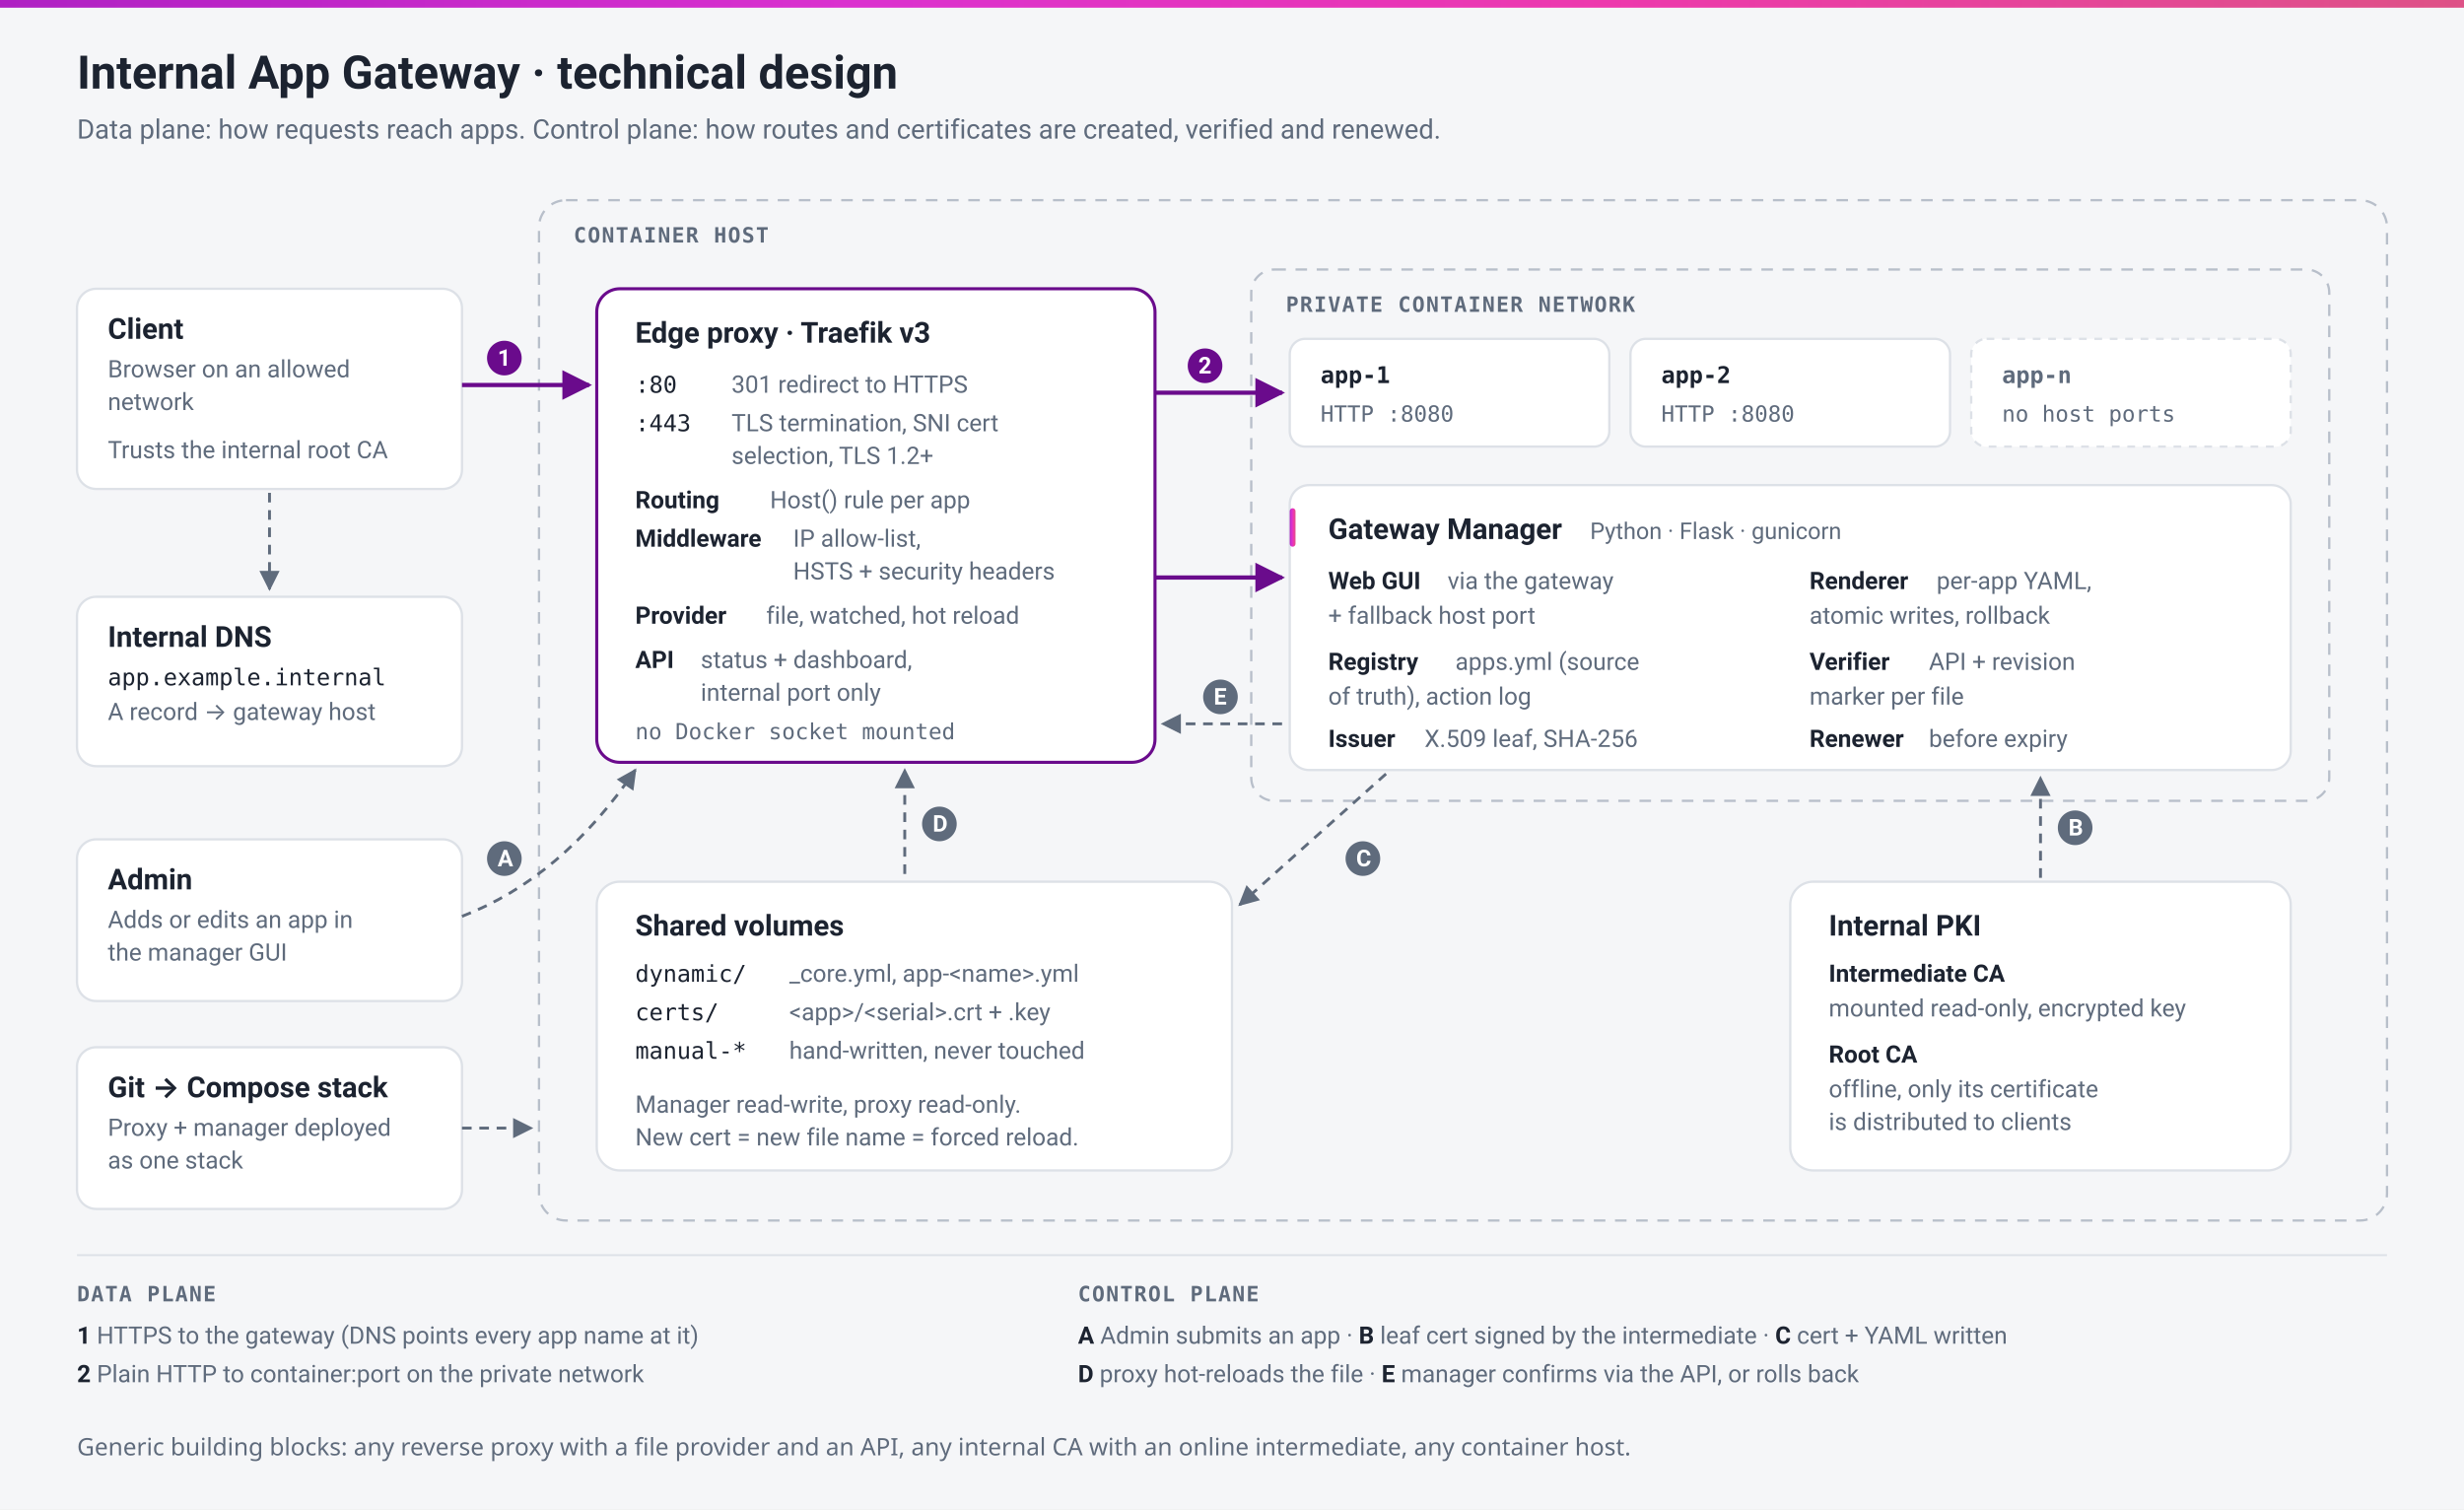
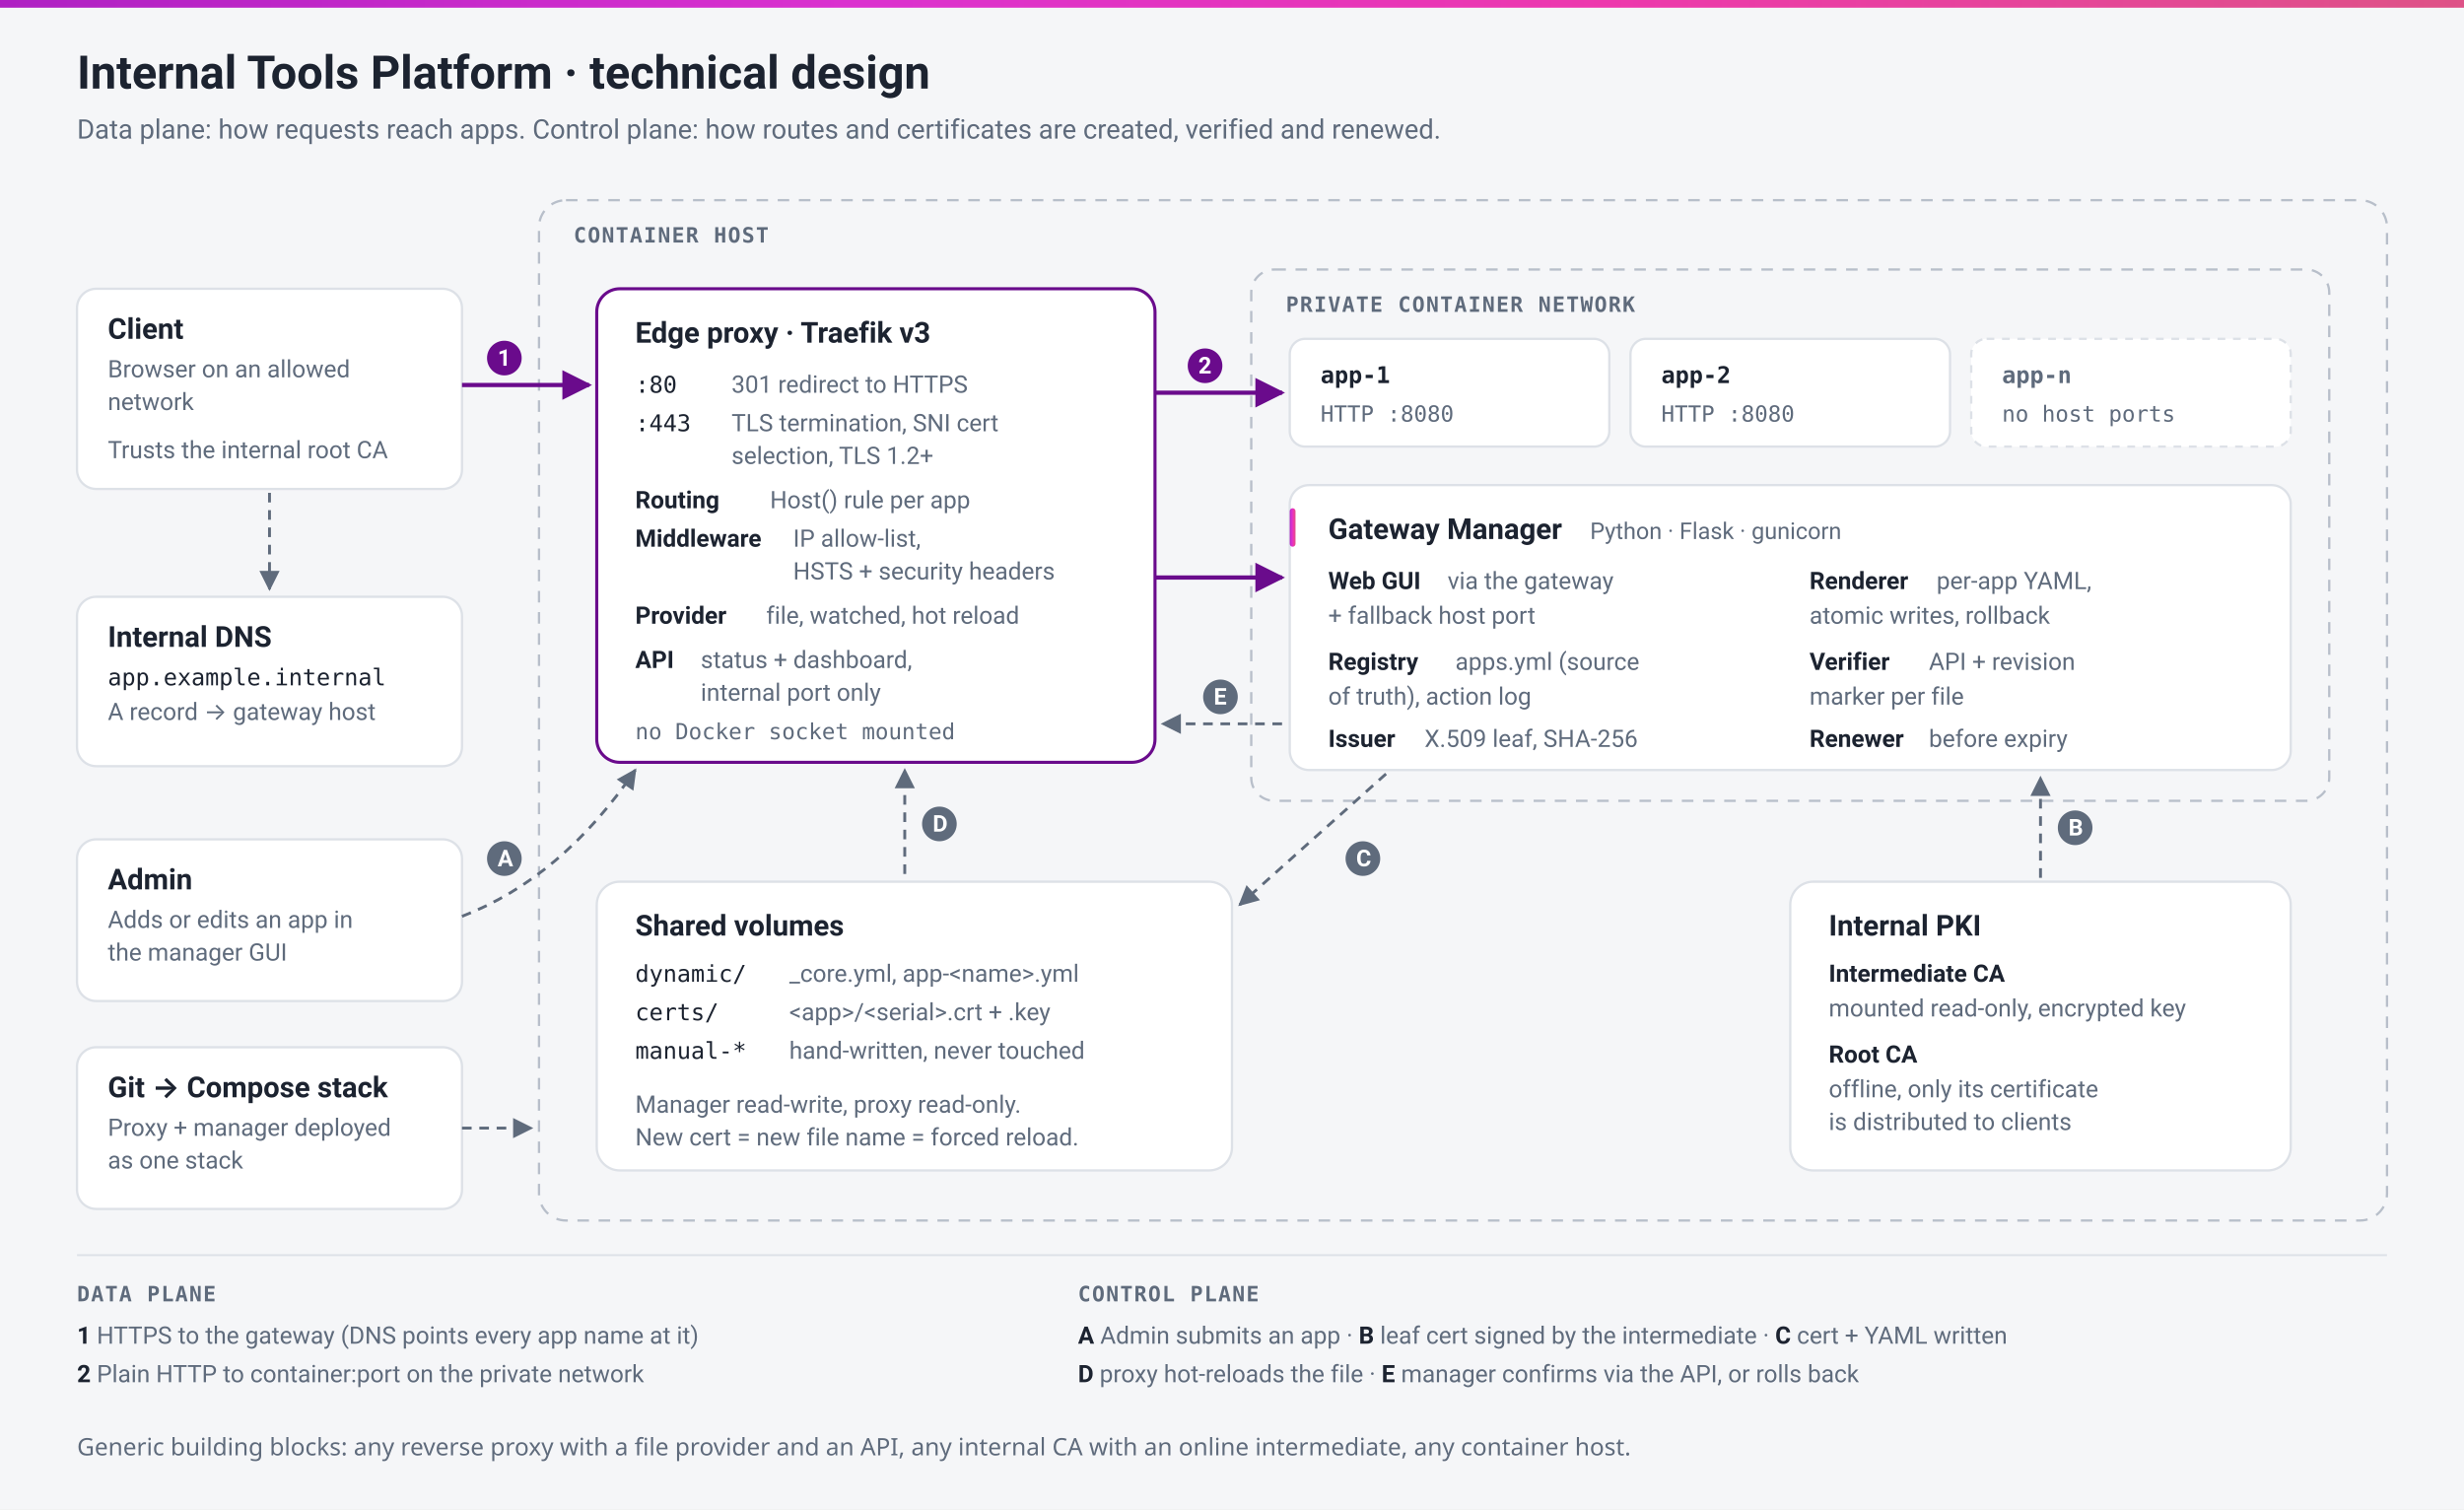
<svg xmlns="http://www.w3.org/2000/svg" width="1280" height="784" viewBox="0 0 1280 784" font-family="system-ui, -apple-system, 'Segoe UI', Roboto, sans-serif">
  <defs>
    <linearGradient id="accent" x1="0" x2="1">
      <stop offset="0" stop-color="#ae20c3" />
      <stop offset=".35" stop-color="#db31cf" />
      <stop offset=".65" stop-color="#ed38ad" />
      <stop offset="1" stop-color="#de5286" />
    </linearGradient>
    <marker id="a-traffic" viewBox="0 0 10 10" refX="9" refY="5" markerWidth="7" markerHeight="7" orient="auto">
      <path d="M0 0L10 5L0 10z" fill="#6a0b8c" />
    </marker>
    <marker id="a-mgmt" viewBox="0 0 10 10" refX="9" refY="5" markerWidth="7" markerHeight="7" orient="auto">
      <path d="M0 0L10 5L0 10z" fill="#5f6b7c" />
    </marker>
    <style>
      .box { fill: #fff; stroke: #dde1e7; stroke-width: 1.2; }
      .hero { fill: #fff; stroke: #6a0b8c; stroke-width: 1.6; }
      .title { font-size: 15px; font-weight: 650; fill: #1c2330; }
      .sub { font-size: 12px; fill: #5f6b7c; }
      .text { font-size: 12.5px; fill: #5f6b7c; }
      .key { font-size: 12.5px; fill: #1c2330; font-weight: 600; }
      .mono { font-family: ui-monospace, SFMono-Regular, Menlo, Consolas, monospace; font-size: 12px; fill: #1c2330; }
      .mmuted { font-family: ui-monospace, SFMono-Regular, Menlo, Consolas, monospace; font-size: 11.5px; fill: #5f6b7c; }
      .zone { fill: none; stroke: #b8bfca; stroke-width: 1.2; stroke-dasharray: 6 5; }
      .zonetitle { font-family: ui-monospace, SFMono-Regular, Menlo, Consolas, monospace; font-size: 11px; letter-spacing: .06em; fill: #5f6b7c; font-weight: 600; }
      .traffic { stroke: #6a0b8c; stroke-width: 2.2; fill: none; marker-end: url(#a-traffic); }
      .mgmt { stroke: #5f6b7c; stroke-width: 1.5; fill: none; stroke-dasharray: 5 4; marker-end: url(#a-mgmt); }
      .step { font-size: 12px; font-weight: 700; fill: #fff; }
      .stepbg-t { fill: #6a0b8c; }
      .stepbg-m { fill: #5f6b7c; }
      .lbl { font-size: 12px; fill: #1c2330; font-weight: 550; }
      .mlbl { font-size: 12px; fill: #5f6b7c; font-style: italic; }
      .lblbg { fill: #f5f6f8; }
    </style>
  </defs>
  <rect width="1280" height="784" fill="#f5f6f8" />
  <rect width="1280" height="4" fill="url(#accent)" />
-   <text x="40" y="46" font-size="24" font-weight="700" fill="#1c2330">Internal App Gateway · technical design</text>
+   <text x="40" y="46" font-size="24" font-weight="700" fill="#1c2330">Internal Tools Platform · technical design</text>
  <text x="40" y="72" font-size="14" fill="#5f6b7c">Data plane: how requests reach apps. Control plane: how routes and certificates are created, verified and renewed.</text>
  <rect x="40" y="150" width="200" height="104" rx="10" class="box" />
  <text x="56" y="176" class="title">Client</text>
  <text x="56" y="196" class="text">Browser on an allowed</text>
  <text x="56" y="213" class="text">network</text>
  <text x="56" y="238" class="text">Trusts the internal root CA</text>
  <rect x="40" y="310" width="200" height="88" rx="10" class="box" />
  <text x="56" y="336" class="title">Internal DNS</text>
  <text x="56" y="356" class="mono">app.example.internal</text>
  <text x="56" y="374" class="text">A record → gateway host</text>
  <path d="M140 256 L140 306" class="mgmt" />
  <rect x="40" y="436" width="200" height="84" rx="10" class="box" />
  <text x="56" y="462" class="title">Admin</text>
  <text x="56" y="482" class="text">Adds or edits an app in</text>
  <text x="56" y="499" class="text">the manager GUI</text>
  <rect x="40" y="544" width="200" height="84" rx="10" class="box" />
  <text x="56" y="570" class="title">Git → Compose stack</text>
  <text x="56" y="590" class="text">Proxy + manager deployed</text>
  <text x="56" y="607" class="text">as one stack</text>
  <path d="M240 586 L276 586" class="mgmt" />
  <rect x="280" y="104" width="960" height="530" rx="14" class="zone" />
  <text x="298" y="126" class="zonetitle">CONTAINER HOST</text>
  <rect x="310" y="150" width="290" height="246" rx="12" class="hero" />
  <text x="330" y="178" class="title">Edge proxy · Traefik v3</text>
  <text x="330" y="204" class="mono">:80</text>
  <text x="380" y="204" class="text">301 redirect to HTTPS</text>
  <text x="330" y="224" class="mono">:443</text>
  <text x="380" y="224" class="text">TLS termination, SNI cert</text>
  <text x="380" y="241" class="text">selection, TLS 1.2+</text>
  <text x="330" y="264" class="key">Routing</text>
  <text x="400" y="264" class="text">Host() rule per app</text>
  <text x="330" y="284" class="key">Middleware</text>
  <text x="412" y="284" class="text">IP allow-list,</text>
  <text x="412" y="301" class="text">HSTS + security headers</text>
  <text x="330" y="324" class="key">Provider</text>
  <text x="398" y="324" class="text">file, watched, hot reload</text>
  <text x="330" y="347" class="key">API</text>
  <text x="364" y="347" class="text">status + dashboard,</text>
  <text x="364" y="364" class="text">internal port only</text>
  <text x="330" y="384" class="mmuted">no Docker socket mounted</text>
  <rect x="650" y="140" width="560" height="276" rx="12" class="zone" />
  <text x="668" y="162" class="zonetitle">PRIVATE CONTAINER NETWORK</text>
  <rect x="670" y="176" width="166" height="56" rx="8" class="box" />
  <text x="686" y="199" class="mono" font-weight="600">app-1</text>
  <text x="686" y="219" class="mmuted">HTTP :8080</text>
  <rect x="847" y="176" width="166" height="56" rx="8" class="box" />
  <text x="863" y="199" class="mono" font-weight="600">app-2</text>
  <text x="863" y="219" class="mmuted">HTTP :8080</text>
  <rect x="1024" y="176" width="166" height="56" rx="8" class="box" stroke-dasharray="4 4" />
  <text x="1040" y="199" class="mono" font-weight="600" style="fill:#5f6b7c">app-n</text>
  <text x="1040" y="219" class="mmuted">no host ports</text>
  <rect x="670" y="252" width="520" height="148" rx="10" class="box" />
  <rect x="670" y="264" width="3" height="20" rx="1.5" fill="url(#accent)" />
  <text x="690" y="280" class="title">Gateway Manager</text>
  <text x="826" y="280" class="sub">Python · Flask · gunicorn</text>
  <text x="690" y="306" class="key">Web GUI</text>
  <text x="752" y="306" class="text">via the gateway</text>
  <text x="690" y="324" class="text">+ fallback host port</text>
  <text x="690" y="348" class="key">Registry</text>
  <text x="756" y="348" class="text">apps.yml (source</text>
  <text x="690" y="366" class="text">of truth), action log</text>
  <text x="690" y="388" class="key">Issuer</text>
  <text x="740" y="388" class="text">X.509 leaf, SHA-256</text>
  <text x="940" y="306" class="key">Renderer</text>
  <text x="1006" y="306" class="text">per-app YAML,</text>
  <text x="940" y="324" class="text">atomic writes, rollback</text>
  <text x="940" y="348" class="key">Verifier</text>
  <text x="1002" y="348" class="text">API + revision</text>
  <text x="940" y="366" class="text">marker per file</text>
  <text x="940" y="388" class="key">Renewer</text>
  <text x="1002" y="388" class="text">before expiry</text>
  <path d="M240 200 L306 200" class="traffic" />
  <circle cx="262" cy="186" r="9" class="stepbg-t" />
  <text x="258.5" y="190" class="step">1</text>
  <path d="M600 204 L666 204" class="traffic" />
  <path d="M600 300 L666 300" class="traffic" />
  <circle cx="626" cy="190" r="9" class="stepbg-t" />
  <text x="622.5" y="194" class="step">2</text>
  <rect x="310" y="458" width="330" height="150" rx="12" class="box" />
  <text x="330" y="486" class="title">Shared volumes</text>
  <text x="330" y="510" class="mono">dynamic/</text>
  <text x="410" y="510" class="text">_core.yml, app-&lt;name&gt;.yml</text>
  <text x="330" y="530" class="mono">certs/</text>
  <text x="410" y="530" class="text">&lt;app&gt;/&lt;serial&gt;.crt + .key</text>
  <text x="330" y="550" class="mono">manual-*</text>
  <text x="410" y="550" class="text">hand-written, never touched</text>
  <text x="330" y="578" class="text">Manager read-write, proxy read-only.</text>
  <text x="330" y="595" class="text">New cert = new file name = forced reload.</text>
  <rect x="930" y="458" width="260" height="150" rx="12" class="box" />
  <text x="950" y="486" class="title">Internal PKI</text>
  <text x="950" y="510" class="key">Intermediate CA</text>
  <text x="950" y="528" class="text">mounted read-only, encrypted key</text>
  <text x="950" y="552" class="key">Root CA</text>
  <text x="950" y="570" class="text">offline, only its certificate</text>
  <text x="950" y="587" class="text">is distributed to clients</text>
  <path d="M240 476 Q 292 456 330 400" class="mgmt" />
  <circle cx="262" cy="446" r="9" class="stepbg-m" />
  <text x="258.5" y="450" class="step">A</text>
  <path d="M1060 456 L1060 404" class="mgmt" />
  <circle cx="1078" cy="430" r="9" class="stepbg-m" />
  <text x="1074.5" y="434" class="step">B</text>
  <path d="M720 402 L644 470" class="mgmt" />
  <circle cx="708" cy="446" r="9" class="stepbg-m" />
  <text x="704.5" y="450" class="step">C</text>
  <path d="M470 454 L470 400" class="mgmt" />
  <circle cx="488" cy="428" r="9" class="stepbg-m" />
  <text x="484.5" y="432" class="step">D</text>
  <path d="M666 376 L604 376" class="mgmt" />
  <circle cx="634" cy="362" r="9" class="stepbg-m" />
  <text x="630.5" y="366" class="step">E</text>
  <line x1="40" y1="652" x2="1240" y2="652" stroke="#dde1e7" />
  <text x="40" y="676" class="zonetitle">DATA PLANE</text>
  <text x="40" y="698" class="text">
    <tspan class="key">1</tspan>  HTTPS to the gateway (DNS points every app name at it)</text>
  <text x="40" y="718" class="text">
    <tspan class="key">2</tspan>  Plain HTTP to container:port on the private network</text>
  <text x="560" y="676" class="zonetitle">CONTROL PLANE</text>
  <text x="560" y="698" class="text">
    <tspan class="key">A</tspan>  Admin submits an app  ·  <tspan class="key">B</tspan>  leaf cert signed by the intermediate  ·  <tspan class="key">C</tspan>  cert + YAML written</text>
  <text x="560" y="718" class="text">
    <tspan class="key">D</tspan>  proxy hot-reloads the file  ·  <tspan class="key">E</tspan>  manager confirms via the API, or rolls back</text>
  <text x="40" y="756" class="mmuted" style="font-family:system-ui,sans-serif;font-size:12.5px">Generic building blocks: any reverse proxy with a file provider and an API, any internal CA with an online intermediate, any container host.</text>
</svg>
